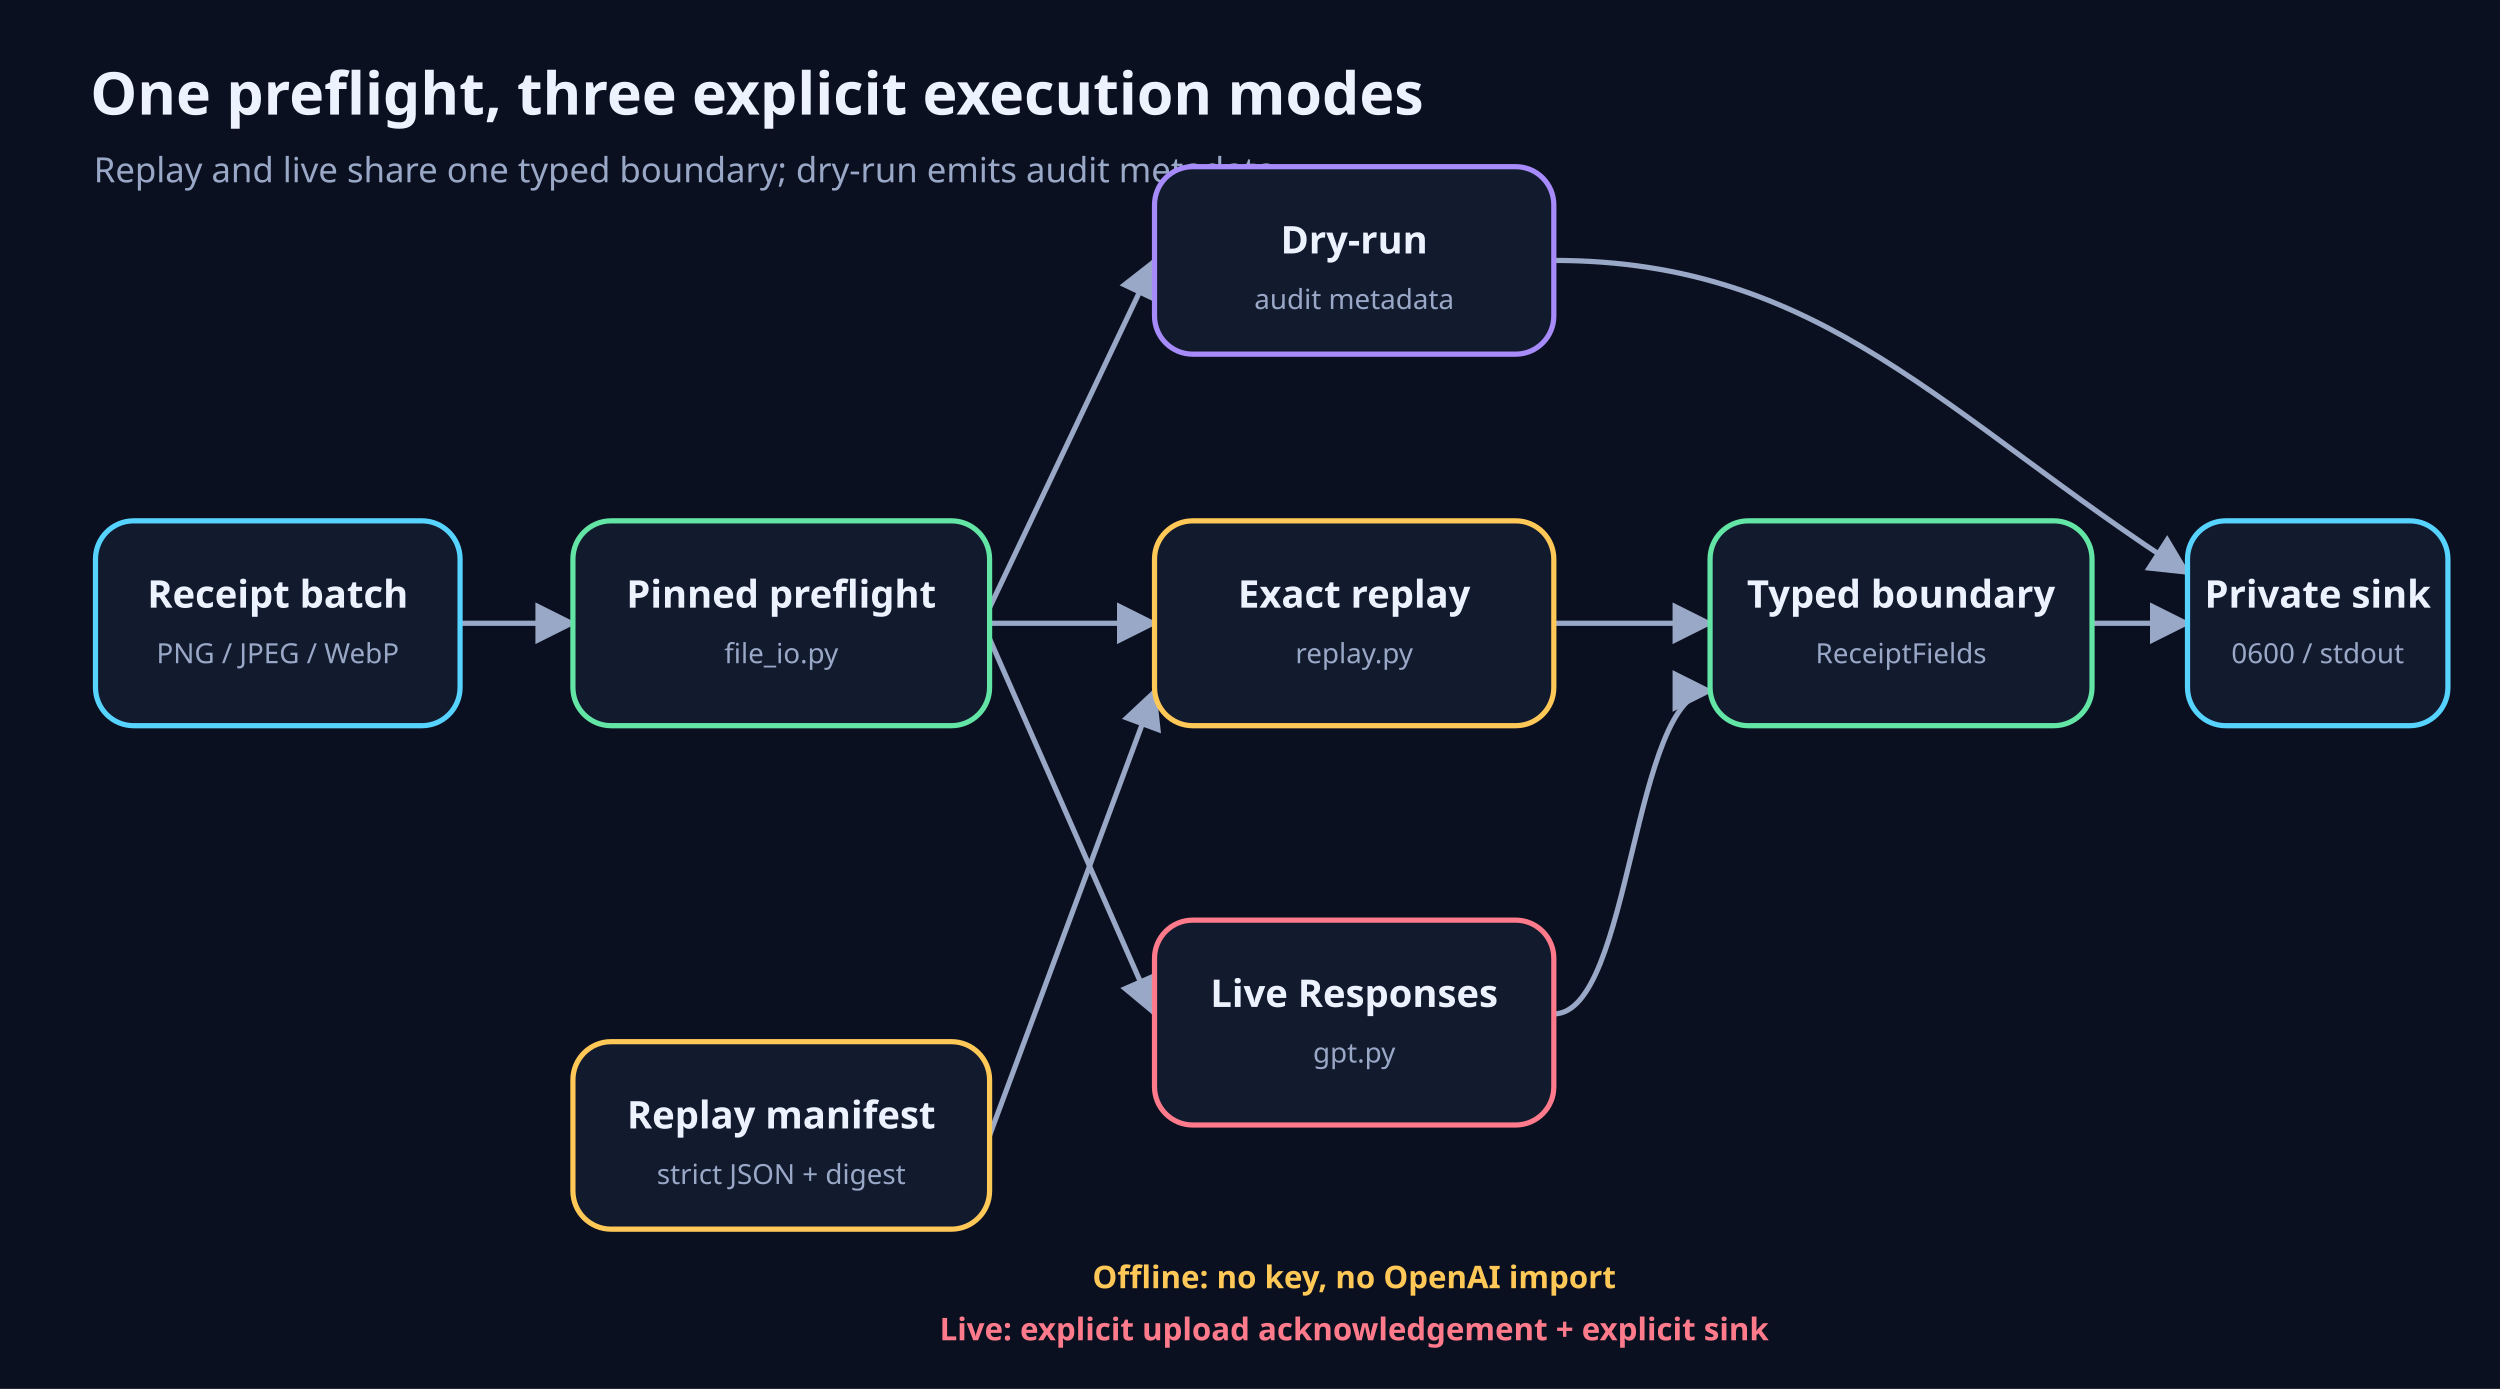
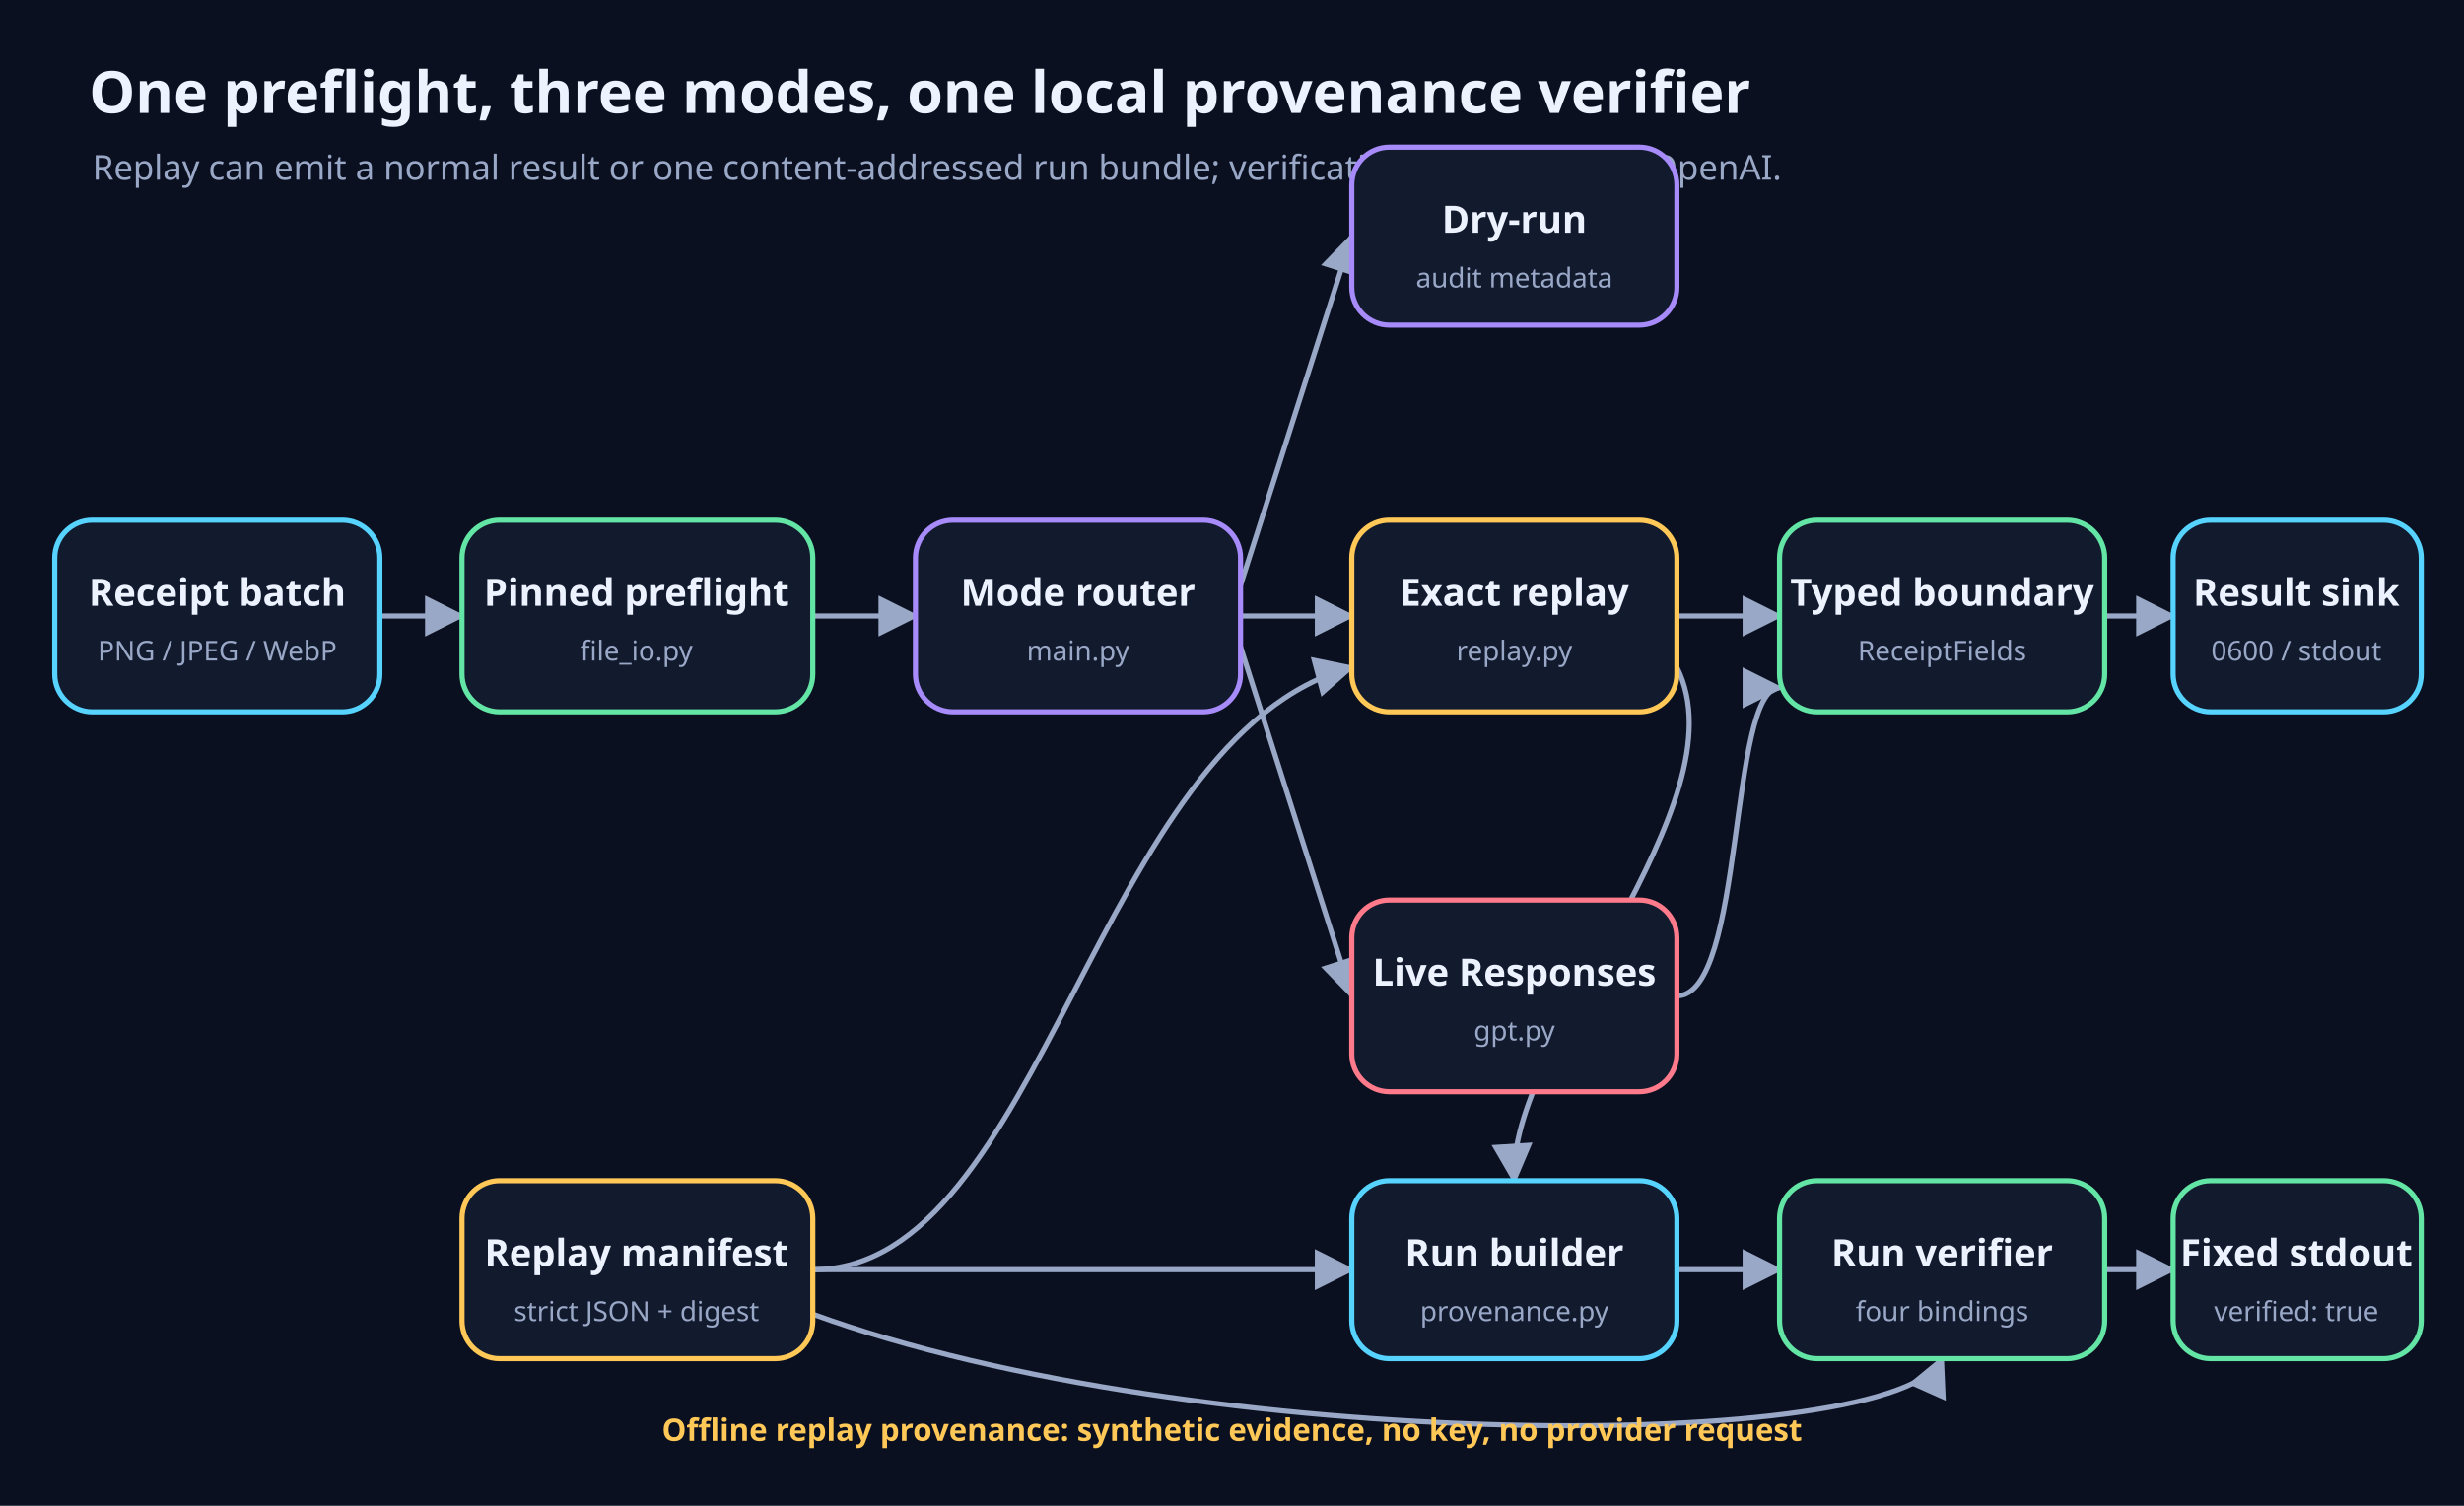
- <svg xmlns="http://www.w3.org/2000/svg" width="1440" height="800" viewBox="0 0 1440 800" role="img" aria-labelledby="title description">
-   <rect width="1440" height="800" fill="#0b1020" />
+ <svg xmlns="http://www.w3.org/2000/svg" width="1440" height="880" viewBox="0 0 1440 880" role="img" aria-labelledby="title description">
+   <rect width="1440" height="880" fill="#0b1020" />
  <defs>
    <marker id="arrow" viewBox="0 0 10 10" refX="9" refY="5" markerWidth="8" markerHeight="8" orient="auto-start-reverse">
      <path d="M 0 0 L 10 5 L 0 10 z" fill="#9aa8c7" />
    </marker>
  </defs>
-   <text x="52" y="66" text-anchor="start" font-family="system-ui, sans-serif" font-size="34" font-weight="600" fill="#edf2ff">One preflight, three explicit execution modes</text>
-   <text x="54" y="105" text-anchor="start" font-family="system-ui, sans-serif" font-size="20" font-weight="400" fill="#9aa8c7">Replay and live share one typed boundary; dry-run emits audit metadata.</text>
-   <path d="M 265 359 L 330 359" stroke="#9aa8c7" stroke-width="3" fill="none" marker-end="url(#arrow)" />
-   <path d="M 570 350 L 665 150" stroke="#9aa8c7" stroke-width="3" fill="none" marker-end="url(#arrow)" />
-   <path d="M 570 359 L 665 359" stroke="#9aa8c7" stroke-width="3" fill="none" marker-end="url(#arrow)" />
-   <path d="M 570 368 L 665 584" stroke="#9aa8c7" stroke-width="3" fill="none" marker-end="url(#arrow)" />
-   <path d="M 570 654 L 665 398" stroke="#9aa8c7" stroke-width="3" fill="none" marker-end="url(#arrow)" />
-   <path d="M 895 150 C 1050 150 1120 240 1260 330" stroke="#9aa8c7" stroke-width="3" fill="none" marker-end="url(#arrow)" />
-   <path d="M 895 359 L 985 359" stroke="#9aa8c7" stroke-width="3" fill="none" marker-end="url(#arrow)" />
-   <path d="M 895 584 C 940 584 940 398 985 398" stroke="#9aa8c7" stroke-width="3" fill="none" marker-end="url(#arrow)" />
-   <path d="M 1205 359 L 1260 359" stroke="#9aa8c7" stroke-width="3" fill="none" marker-end="url(#arrow)" />
-   <rect x="55" y="300" width="210" height="118" rx="22" fill="#121a2e" stroke="#57d3ff" stroke-width="3" />
-   <text x="160" y="350" text-anchor="middle" font-family="system-ui, sans-serif" font-size="22" font-weight="600" fill="#edf2ff">Receipt batch</text>
-   <text x="160" y="382" text-anchor="middle" font-family="system-ui, sans-serif" font-size="16" font-weight="400" fill="#9aa8c7">PNG / JPEG / WebP</text>
-   <rect x="330" y="300" width="240" height="118" rx="22" fill="#121a2e" stroke="#63e6a5" stroke-width="3" />
-   <text x="450" y="350" text-anchor="middle" font-family="system-ui, sans-serif" font-size="22" font-weight="600" fill="#edf2ff">Pinned preflight</text>
-   <text x="450" y="382" text-anchor="middle" font-family="system-ui, sans-serif" font-size="16" font-weight="400" fill="#9aa8c7">file_io.py</text>
-   <rect x="665" y="96" width="230" height="108" rx="22" fill="#121a2e" stroke="#a78bfa" stroke-width="3" />
-   <text x="780" y="146" text-anchor="middle" font-family="system-ui, sans-serif" font-size="22" font-weight="600" fill="#edf2ff">Dry-run</text>
-   <text x="780" y="178" text-anchor="middle" font-family="system-ui, sans-serif" font-size="16" font-weight="400" fill="#9aa8c7">audit metadata</text>
-   <rect x="665" y="300" width="230" height="118" rx="22" fill="#121a2e" stroke="#ffc857" stroke-width="3" />
-   <text x="780" y="350" text-anchor="middle" font-family="system-ui, sans-serif" font-size="22" font-weight="600" fill="#edf2ff">Exact replay</text>
-   <text x="780" y="382" text-anchor="middle" font-family="system-ui, sans-serif" font-size="16" font-weight="400" fill="#9aa8c7">replay.py</text>
-   <rect x="665" y="530" width="230" height="118" rx="22" fill="#121a2e" stroke="#ff7b8b" stroke-width="3" />
-   <text x="780" y="580" text-anchor="middle" font-family="system-ui, sans-serif" font-size="22" font-weight="600" fill="#edf2ff">Live Responses</text>
-   <text x="780" y="612" text-anchor="middle" font-family="system-ui, sans-serif" font-size="16" font-weight="400" fill="#9aa8c7">gpt.py</text>
-   <rect x="985" y="300" width="220" height="118" rx="22" fill="#121a2e" stroke="#63e6a5" stroke-width="3" />
-   <text x="1095" y="350" text-anchor="middle" font-family="system-ui, sans-serif" font-size="22" font-weight="600" fill="#edf2ff">Typed boundary</text>
-   <text x="1095" y="382" text-anchor="middle" font-family="system-ui, sans-serif" font-size="16" font-weight="400" fill="#9aa8c7">ReceiptFields</text>
-   <rect x="1260" y="300" width="150" height="118" rx="22" fill="#121a2e" stroke="#57d3ff" stroke-width="3" />
-   <text x="1335" y="350" text-anchor="middle" font-family="system-ui, sans-serif" font-size="22" font-weight="600" fill="#edf2ff">Private sink</text>
-   <text x="1335" y="382" text-anchor="middle" font-family="system-ui, sans-serif" font-size="16" font-weight="400" fill="#9aa8c7">0600 / stdout</text>
-   <rect x="330" y="600" width="240" height="108" rx="22" fill="#121a2e" stroke="#ffc857" stroke-width="3" />
-   <text x="450" y="650" text-anchor="middle" font-family="system-ui, sans-serif" font-size="22" font-weight="600" fill="#edf2ff">Replay manifest</text>
-   <text x="450" y="682" text-anchor="middle" font-family="system-ui, sans-serif" font-size="16" font-weight="400" fill="#9aa8c7">strict JSON + digest</text>
-   <text x="780" y="742" text-anchor="middle" font-family="system-ui, sans-serif" font-size="18" font-weight="600" fill="#ffc857">Offline: no key, no OpenAI import</text>
-   <text x="780" y="772" text-anchor="middle" font-family="system-ui, sans-serif" font-size="18" font-weight="600" fill="#ff7b8b">Live: explicit upload acknowledgement + explicit sink</text>
+   <text x="52" y="66" text-anchor="start" font-family="system-ui, sans-serif" font-size="34" font-weight="600" fill="#edf2ff">One preflight, three modes, one local provenance verifier</text>
+   <text x="54" y="105" text-anchor="start" font-family="system-ui, sans-serif" font-size="20" font-weight="400" fill="#9aa8c7">Replay can emit a normal result or one content-addressed run bundle; verification never imports OpenAI.</text>
+   <path d="M 222 360 L 270 360" stroke="#9aa8c7" stroke-width="3" fill="none" marker-end="url(#arrow)" />
+   <path d="M 475 360 L 535 360" stroke="#9aa8c7" stroke-width="3" fill="none" marker-end="url(#arrow)" />
+   <path d="M 725 342 L 790 138" stroke="#9aa8c7" stroke-width="3" fill="none" marker-end="url(#arrow)" />
+   <path d="M 725 360 L 790 360" stroke="#9aa8c7" stroke-width="3" fill="none" marker-end="url(#arrow)" />
+   <path d="M 725 378 L 790 582" stroke="#9aa8c7" stroke-width="3" fill="none" marker-end="url(#arrow)" />
+   <path d="M 475 742 C 610 742 640 430 790 390" stroke="#9aa8c7" stroke-width="3" fill="none" marker-end="url(#arrow)" />
+   <path d="M 980 360 L 1040 360" stroke="#9aa8c7" stroke-width="3" fill="none" marker-end="url(#arrow)" />
+   <path d="M 980 582 C 1020 582 1010 402 1040 402" stroke="#9aa8c7" stroke-width="3" fill="none" marker-end="url(#arrow)" />
+   <path d="M 1230 360 L 1270 360" stroke="#9aa8c7" stroke-width="3" fill="none" marker-end="url(#arrow)" />
+   <path d="M 980 390 C 1020 470 880 610 885 690" stroke="#9aa8c7" stroke-width="3" fill="none" marker-end="url(#arrow)" />
+   <path d="M 475 742 L 790 742" stroke="#9aa8c7" stroke-width="3" fill="none" marker-end="url(#arrow)" />
+   <path d="M 980 742 L 1040 742" stroke="#9aa8c7" stroke-width="3" fill="none" marker-end="url(#arrow)" />
+   <path d="M 475 768 C 700 850 1110 850 1135 794" stroke="#9aa8c7" stroke-width="3" fill="none" marker-end="url(#arrow)" />
+   <path d="M 1230 742 L 1270 742" stroke="#9aa8c7" stroke-width="3" fill="none" marker-end="url(#arrow)" />
+   <rect x="32" y="304" width="190" height="112" rx="22" fill="#121a2e" stroke="#57d3ff" stroke-width="3" />
+   <text x="127" y="354" text-anchor="middle" font-family="system-ui, sans-serif" font-size="22" font-weight="600" fill="#edf2ff">Receipt batch</text>
+   <text x="127" y="386" text-anchor="middle" font-family="system-ui, sans-serif" font-size="16" font-weight="400" fill="#9aa8c7">PNG / JPEG / WebP</text>
+   <rect x="270" y="304" width="205" height="112" rx="22" fill="#121a2e" stroke="#63e6a5" stroke-width="3" />
+   <text x="372" y="354" text-anchor="middle" font-family="system-ui, sans-serif" font-size="22" font-weight="600" fill="#edf2ff">Pinned preflight</text>
+   <text x="372" y="386" text-anchor="middle" font-family="system-ui, sans-serif" font-size="16" font-weight="400" fill="#9aa8c7">file_io.py</text>
+   <rect x="535" y="304" width="190" height="112" rx="22" fill="#121a2e" stroke="#a78bfa" stroke-width="3" />
+   <text x="630" y="354" text-anchor="middle" font-family="system-ui, sans-serif" font-size="22" font-weight="600" fill="#edf2ff">Mode router</text>
+   <text x="630" y="386" text-anchor="middle" font-family="system-ui, sans-serif" font-size="16" font-weight="400" fill="#9aa8c7">main.py</text>
+   <rect x="790" y="86" width="190" height="104" rx="22" fill="#121a2e" stroke="#a78bfa" stroke-width="3" />
+   <text x="885" y="136" text-anchor="middle" font-family="system-ui, sans-serif" font-size="22" font-weight="600" fill="#edf2ff">Dry-run</text>
+   <text x="885" y="168" text-anchor="middle" font-family="system-ui, sans-serif" font-size="16" font-weight="400" fill="#9aa8c7">audit metadata</text>
+   <rect x="790" y="304" width="190" height="112" rx="22" fill="#121a2e" stroke="#ffc857" stroke-width="3" />
+   <text x="885" y="354" text-anchor="middle" font-family="system-ui, sans-serif" font-size="22" font-weight="600" fill="#edf2ff">Exact replay</text>
+   <text x="885" y="386" text-anchor="middle" font-family="system-ui, sans-serif" font-size="16" font-weight="400" fill="#9aa8c7">replay.py</text>
+   <rect x="790" y="526" width="190" height="112" rx="22" fill="#121a2e" stroke="#ff7b8b" stroke-width="3" />
+   <text x="885" y="576" text-anchor="middle" font-family="system-ui, sans-serif" font-size="22" font-weight="600" fill="#edf2ff">Live Responses</text>
+   <text x="885" y="608" text-anchor="middle" font-family="system-ui, sans-serif" font-size="16" font-weight="400" fill="#9aa8c7">gpt.py</text>
+   <rect x="1040" y="304" width="190" height="112" rx="22" fill="#121a2e" stroke="#63e6a5" stroke-width="3" />
+   <text x="1135" y="354" text-anchor="middle" font-family="system-ui, sans-serif" font-size="22" font-weight="600" fill="#edf2ff">Typed boundary</text>
+   <text x="1135" y="386" text-anchor="middle" font-family="system-ui, sans-serif" font-size="16" font-weight="400" fill="#9aa8c7">ReceiptFields</text>
+   <rect x="1270" y="304" width="145" height="112" rx="22" fill="#121a2e" stroke="#57d3ff" stroke-width="3" />
+   <text x="1342" y="354" text-anchor="middle" font-family="system-ui, sans-serif" font-size="22" font-weight="600" fill="#edf2ff">Result sink</text>
+   <text x="1342" y="386" text-anchor="middle" font-family="system-ui, sans-serif" font-size="16" font-weight="400" fill="#9aa8c7">0600 / stdout</text>
+   <rect x="270" y="690" width="205" height="104" rx="22" fill="#121a2e" stroke="#ffc857" stroke-width="3" />
+   <text x="372" y="740" text-anchor="middle" font-family="system-ui, sans-serif" font-size="22" font-weight="600" fill="#edf2ff">Replay manifest</text>
+   <text x="372" y="772" text-anchor="middle" font-family="system-ui, sans-serif" font-size="16" font-weight="400" fill="#9aa8c7">strict JSON + digest</text>
+   <rect x="790" y="690" width="190" height="104" rx="22" fill="#121a2e" stroke="#57d3ff" stroke-width="3" />
+   <text x="885" y="740" text-anchor="middle" font-family="system-ui, sans-serif" font-size="22" font-weight="600" fill="#edf2ff">Run builder</text>
+   <text x="885" y="772" text-anchor="middle" font-family="system-ui, sans-serif" font-size="16" font-weight="400" fill="#9aa8c7">provenance.py</text>
+   <rect x="1040" y="690" width="190" height="104" rx="22" fill="#121a2e" stroke="#63e6a5" stroke-width="3" />
+   <text x="1135" y="740" text-anchor="middle" font-family="system-ui, sans-serif" font-size="22" font-weight="600" fill="#edf2ff">Run verifier</text>
+   <text x="1135" y="772" text-anchor="middle" font-family="system-ui, sans-serif" font-size="16" font-weight="400" fill="#9aa8c7">four bindings</text>
+   <rect x="1270" y="690" width="145" height="104" rx="22" fill="#121a2e" stroke="#63e6a5" stroke-width="3" />
+   <text x="1342" y="740" text-anchor="middle" font-family="system-ui, sans-serif" font-size="22" font-weight="600" fill="#edf2ff">Fixed stdout</text>
+   <text x="1342" y="772" text-anchor="middle" font-family="system-ui, sans-serif" font-size="16" font-weight="400" fill="#9aa8c7">verified: true</text>
+   <text x="720" y="842" text-anchor="middle" font-family="system-ui, sans-serif" font-size="18" font-weight="600" fill="#ffc857">Offline replay provenance: synthetic evidence, no key, no provider request</text>
</svg>
